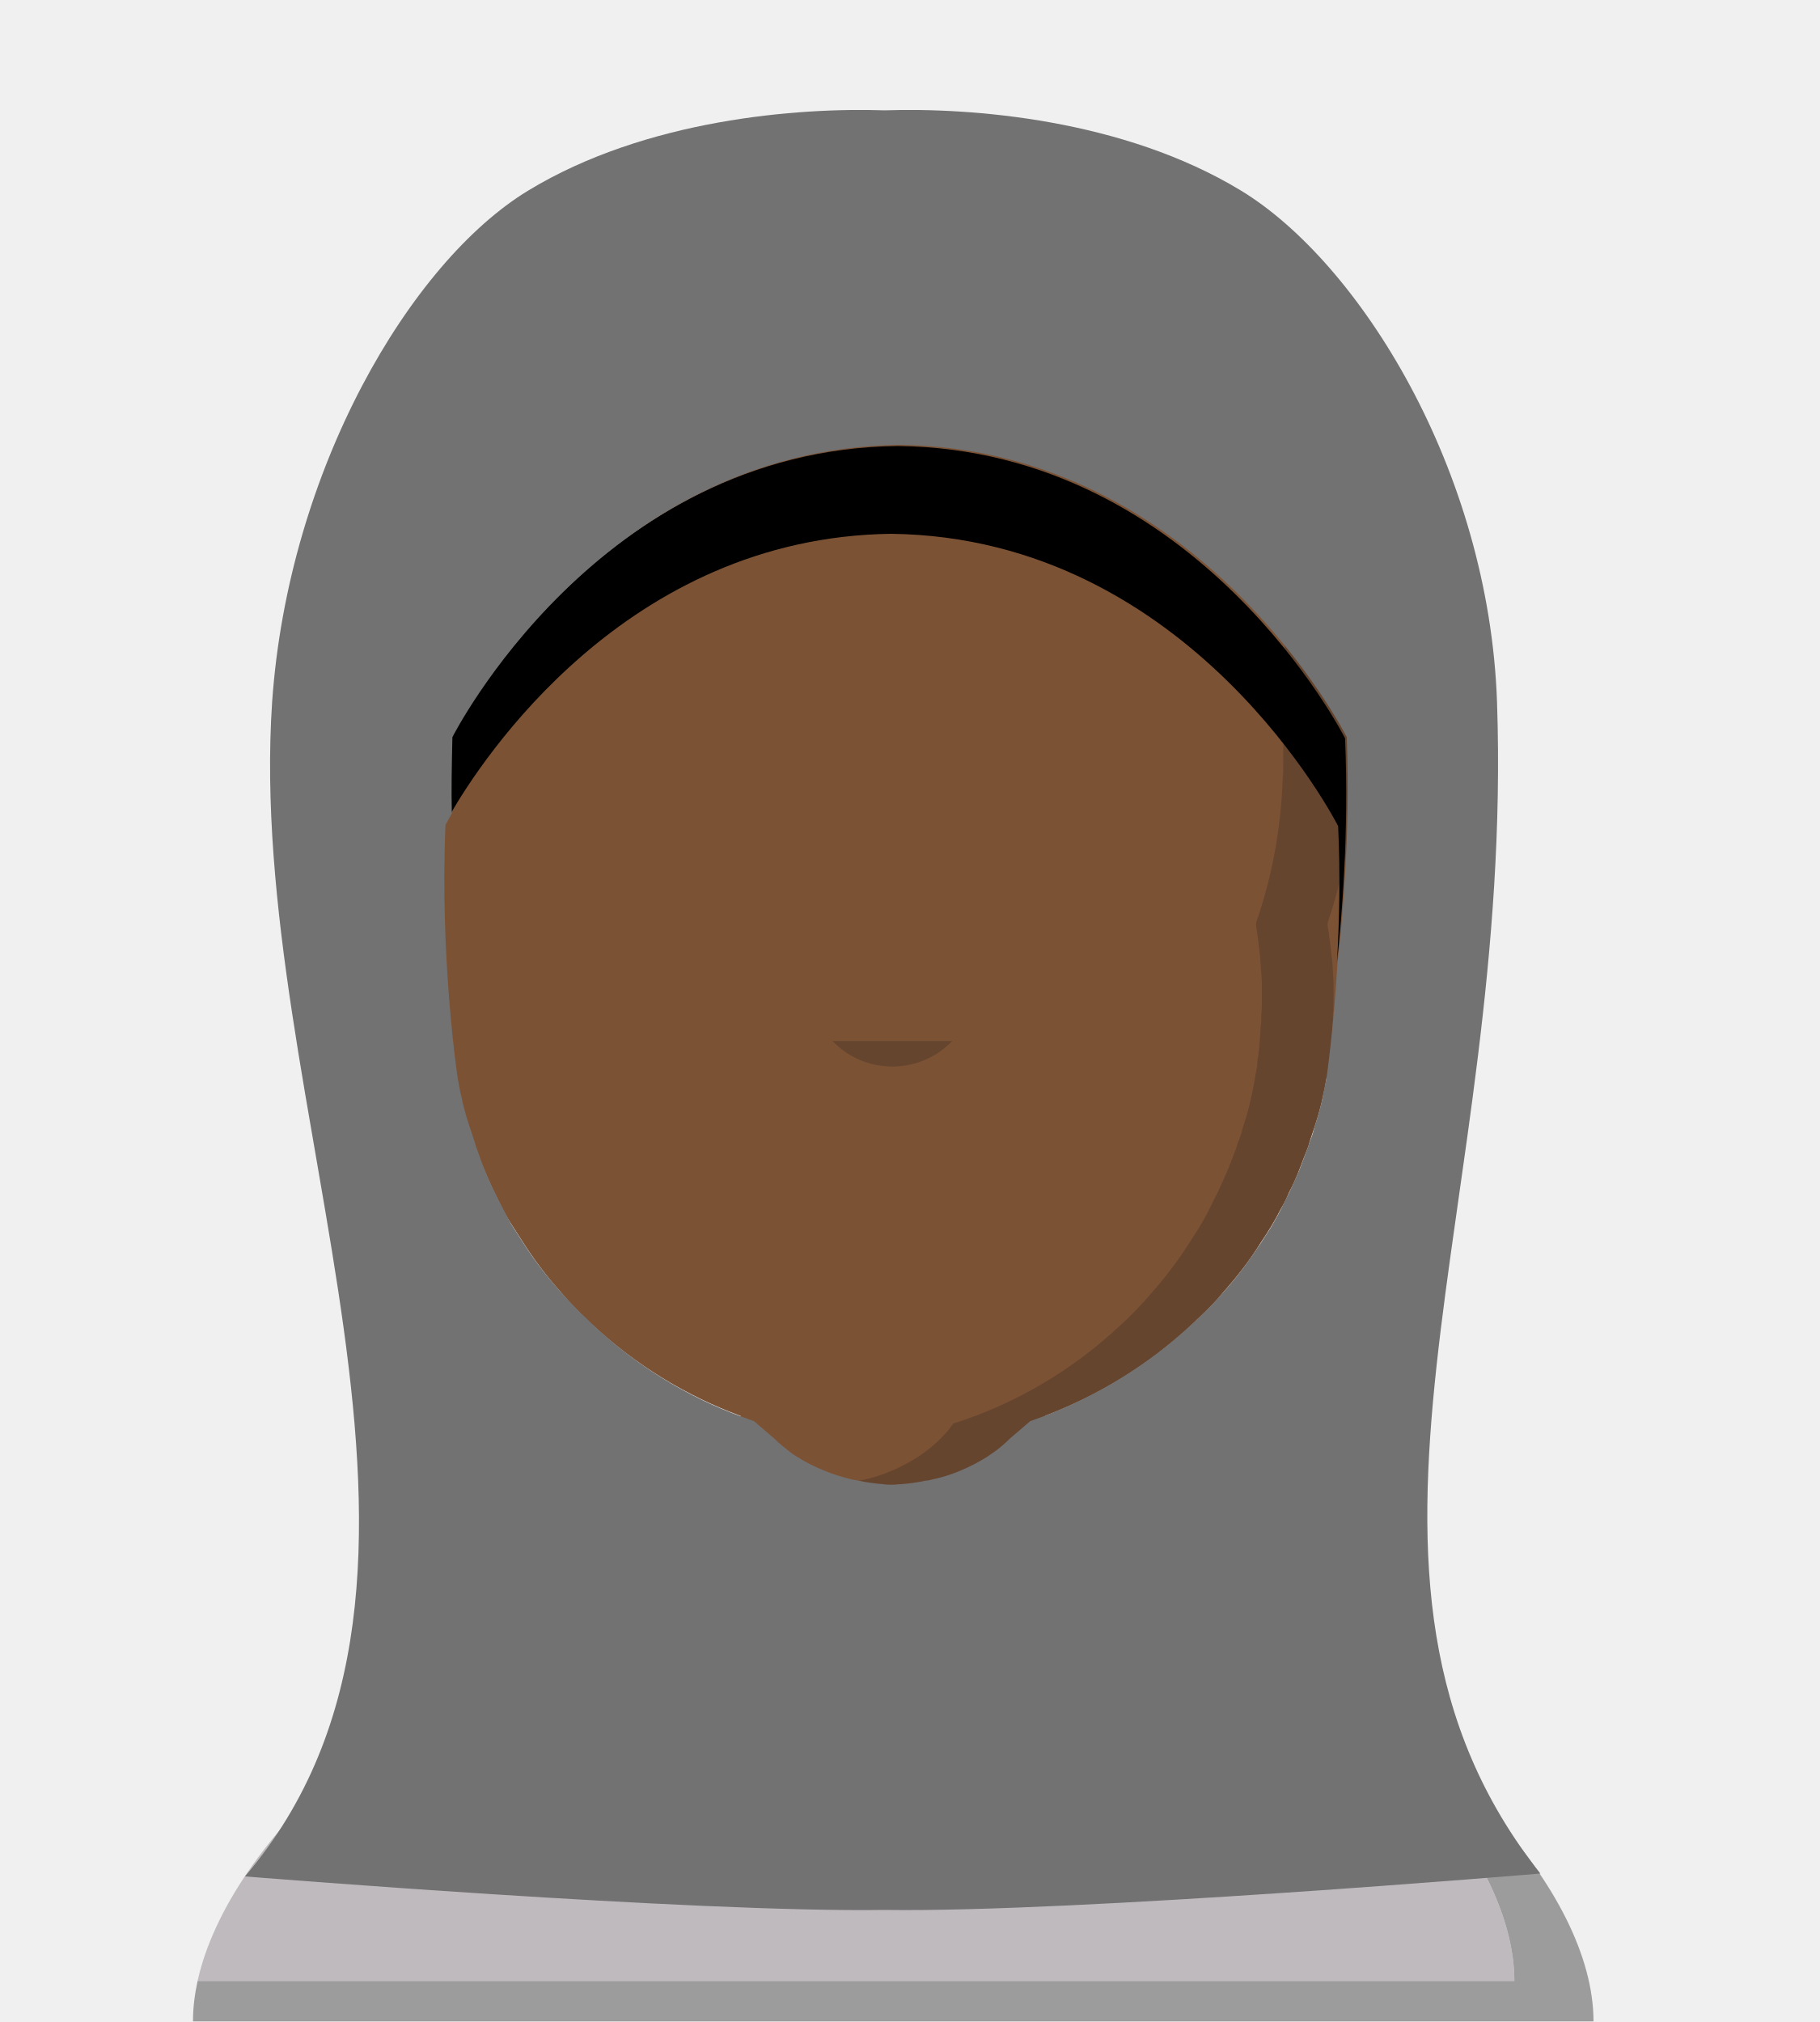
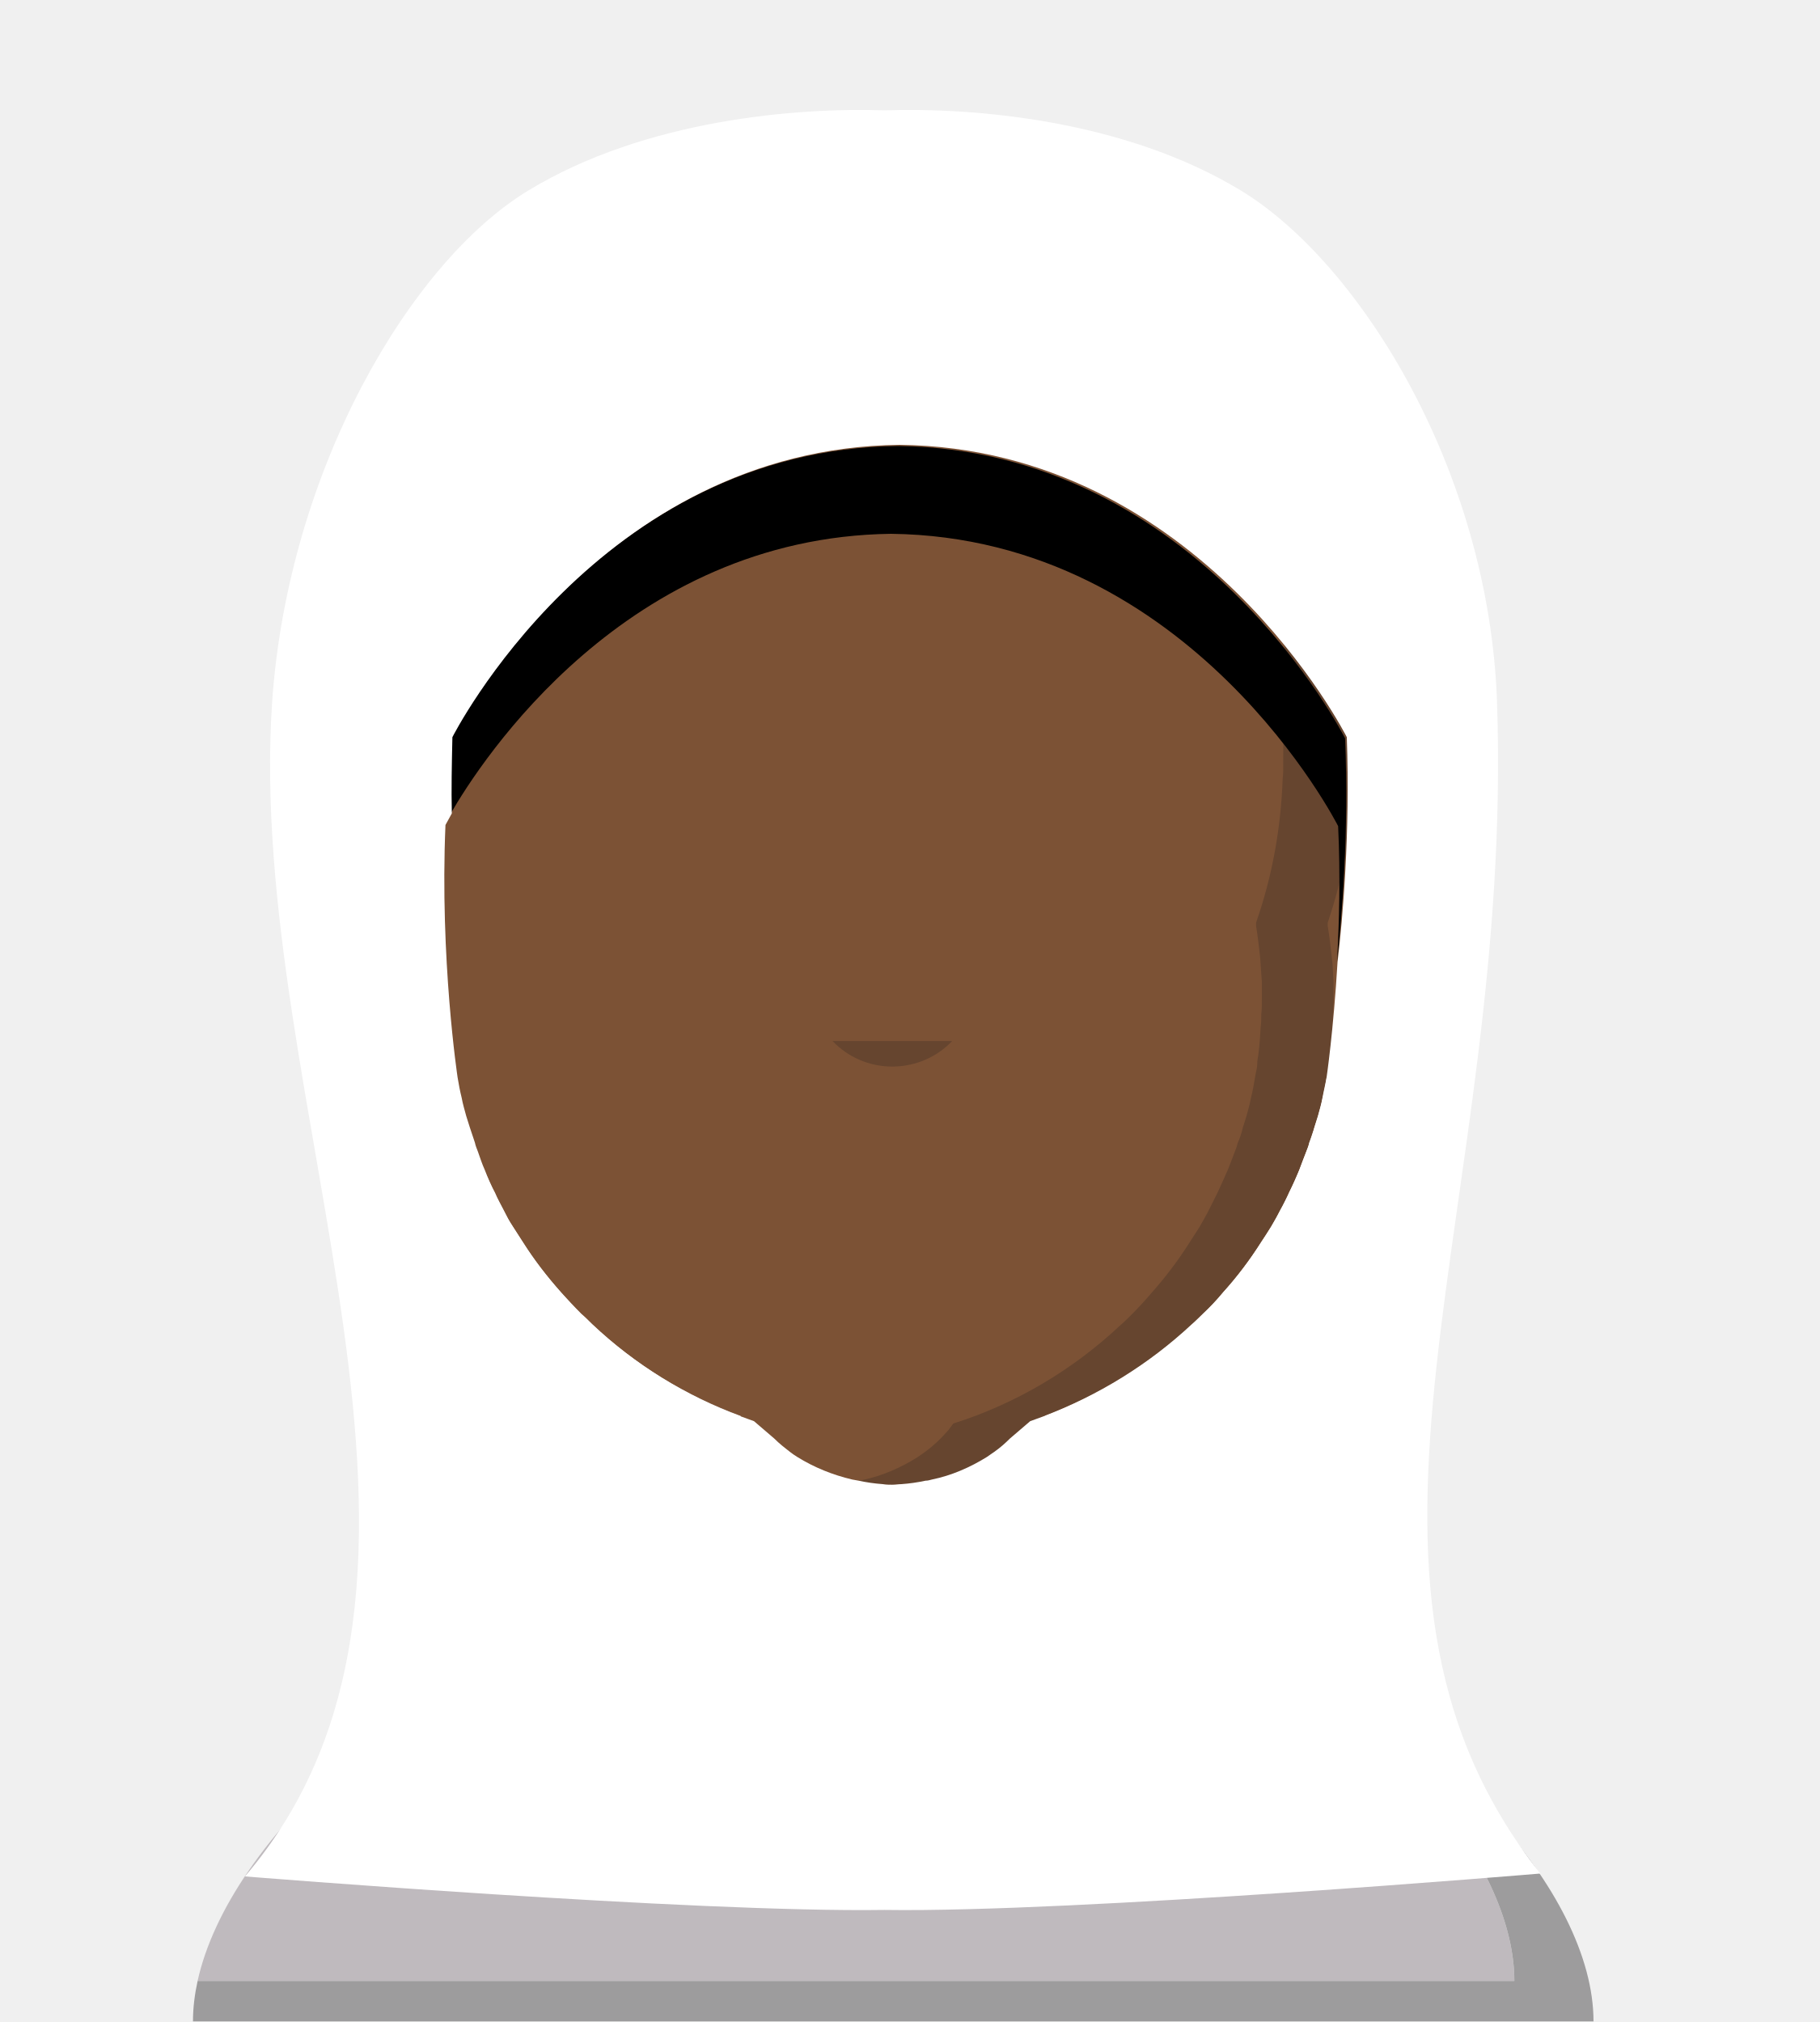
<svg xmlns="http://www.w3.org/2000/svg" version="1.1" id="adult19" x="0px" y="0px" viewBox="0 0 315 350" style="enable-background:new 0 0 315 350;" xml:space="preserve">
  <style type="text/css">
	.st0{fill:#BFBABE;}
	.st1{fill:#9D9C9D;}
	.st2{fill:#7C5235;}
	.st3{fill:#66452F;}
	.st4{fill:#3D3D3D;}
	.st5{fill:#52341A;}
	.st6{display:none;}
	.st7{display:inline;}
- 	.st8{fill:#727272;}
+ 	.st8{fill:#Fff;}
	.st9{fill:#000000;}
</style>
  <path id="shirt" class="st0" d="M262.1,342.9H34.2c5.4-24.5,37.7-54.5,78.9-67.6c13.4-4.3,27.4-6.5,41.5-6.6c14,0.1,28,2.3,41.3,6.6  c5.6,1.8,11.1,3.9,16.4,6.3c0,0,0,0,0.1,0C242,298.6,262.1,323.5,262.1,342.9" />
  <path id="Tracé_9712_6_" class="st1" d="M275.8,349.9H33.4c0-2.4,0.3-4.7,0.8-7h227.9c0-19.4-20.1-44.3-49.7-61.3   C249.3,298.2,275.8,327.6,275.8,349.9" />
  <path id="Tracé_9714_6_" class="st1" d="M195.9,275.3c-3.6,6.1-19.3,30.3-42.3,30.3s-37.3-24.1-40.6-30.2   c13.4-4.3,27.4-6.5,41.5-6.6C168.6,268.8,182.6,271,195.9,275.3" />
  <path id="face" class="st2" d="M234.5,132.5L234.5,132.5L234.5,132.5L234.5,132.5c0-0.3,0-0.6,0-0.9c0-46.2-35.9-83.7-80.1-83.7  s-80.1,37.5-80.1,83.7c0,0.3,0,0.6,0,0.9l0,0l0,0c-9.8,2.2-17.2,13.3-17.2,26.8c0,15,9.3,27.2,20.7,27.2c0.4,0,0.8,0,1.2-0.1  c0.2,1.2,0.4,2.3,0.7,3.5c0.2,1.1,0.5,2.1,0.8,3.2c0.2,0.6,0.3,1.3,0.6,1.9c0.2,0.9,0.5,1.8,0.9,2.7c0.1,0.5,0.3,1,0.5,1.5  c0.4,1.1,0.8,2.1,1.2,3.1c0.6,1.4,1.2,2.7,1.8,4c0.5,1,1,2,1.5,3s1.1,2,1.7,2.9s1.2,1.9,1.8,2.8c1.9,3,4.1,5.9,6.5,8.6  c1.1,1.3,2.3,2.6,3.5,3.8c0.6,0.6,1.2,1.2,1.9,1.8c7.5,7,16.3,12.4,25.8,15.9v25.8c0,13.1,10.3,23.9,23.4,24.6  c13.1-0.7,23.3-11.5,23.4-24.6V249c0.5-0.5,0.9-0.9,1.4-1.4l0,0c0.1,0,0.1-0.1,0.1-0.1c0.3-0.4,0.6-0.8,0.9-1.2  c10.8-3.5,20.6-9.3,28.9-17c0.6-0.6,1.2-1.2,1.9-1.8c1.2-1.2,2.4-2.4,3.5-3.8c2.4-2.7,4.6-5.5,6.5-8.6c0.6-0.9,1.2-1.8,1.8-2.8  s1.1-1.9,1.6-2.9c0.6-1,1.1-2,1.5-3c0.7-1.3,1.3-2.7,1.8-4c0.4-1.1,0.8-2.1,1.2-3.1c0.2-0.5,0.4-1,0.5-1.5c0.3-0.9,0.6-1.8,0.9-2.7  c0.2-0.6,0.4-1.3,0.6-1.9c0.3-1.1,0.6-2.1,0.8-3.2c0.3-1.2,0.5-2.3,0.7-3.5l0,0c0.4,0.1,0.8,0.1,1.3,0.1c11.4,0,20.7-12.2,20.7-27.2  C251.7,145.9,244.2,134.7,234.5,132.5z" />
  <path id="Tracé_9710_6_" class="st3" d="M57.1,159.3c0,15,9.3,27.2,20.7,27.2c0.4,0,0.8,0,1.3-0.1c0-0.2-0.1-0.4-0.1-0.6   c-9.3-2.6-16.4-13.5-16.4-26.6c0-2.8,0.3-5.6,1-8.3c1.4-6.6,5.2-12.4,10.7-16.2c0-0.7-0.1-1.5-0.1-2.3l0,0   c-7.7,1.8-13.9,9-16.2,18.5C57.5,153.7,57.1,156.5,57.1,159.3" />
  <path class="st3" d="M250.7,151c-2.3-9.5-8.5-16.8-16.2-18.5l0,0c0,0.8,0,1.5-0.1,2.3c5.5,3.8,9.4,9.6,10.7,16.2   c0.7,2.7,1,5.5,1,8.3c0,13.1-7,24-16.4,26.6c0.1-0.6,0.2-1.2,0.3-1.7c0.1-0.6,0.2-1.1,0.2-1.7c0.2-1.6,0.4-3.2,0.4-4.8   c0.1-0.7,0.1-1.4,0.1-2.1c0.1-0.9,0.1-1.9,0.1-2.8s0-1.9,0-2.8c-0.1-1.4-0.1-2.9-0.3-4.3c-0.2-1.8-0.4-3.6-0.7-5.4v-0.4v-0.2   c2.7-8,4.3-16.4,4.6-24.9c0-0.7,0.1-1.5,0.1-2.3l0,0v-0.9c0-16.6-4.7-32.9-13.7-46.9c2.7,11,1.3,26.4,1.3,46.9v0.9l0,0   c0,0.8,0,1.5-0.1,2.3c-0.3,8.5-1.8,16.9-4.6,24.9v0.2v0.4c0.3,1.8,0.5,3.6,0.7,5.4c0.1,1.4,0.2,2.8,0.3,4.3c0,0.9,0,1.8,0,2.8   c0,0.9,0,1.9-0.1,2.8c0,0.7,0,1.4-0.1,2.1c-0.1,1.6-0.2,3.3-0.4,4.8c-0.1,0.6-0.2,1.1-0.2,1.7s-0.2,1.2-0.3,1.8l-0.1,0.6   c-0.2,1.2-0.4,2.3-0.7,3.5c-0.2,1.1-0.5,2.1-0.8,3.2c-0.2,0.6-0.4,1.3-0.6,1.9c-0.2,0.9-0.5,1.8-0.9,2.7c-0.1,0.5-0.3,1-0.5,1.5   c-0.4,1.1-0.8,2.1-1.2,3.1c-0.6,1.4-1.2,2.7-1.8,4c-0.5,1-1,2-1.5,3s-1.1,2-1.6,2.9c-0.6,0.9-1.2,1.9-1.8,2.8   c-1.9,3-4.1,5.9-6.5,8.6c-1.1,1.3-2.3,2.6-3.5,3.8c-0.6,0.6-1.2,1.2-1.9,1.8c-8.2,7.7-18.1,13.6-28.9,17c-0.3,0.4-0.6,0.8-0.9,1.2   l-0.1,0.1l0,0c-1.2,1.4-2.5,2.6-4,3.7c-0.4,0.3-0.9,0.6-1.3,0.9c-2.9,1.8-6.1,3.2-9.5,3.9l-0.9,0.2h0.1c1.4,0.3,2.8,0.5,4.2,0.6   c0.6,0,1.2,0.1,1.9,0.1s1.2,0,1.9-0.1c1.4-0.1,2.8-0.3,4.2-0.6c0.4-0.1,0.7-0.1,1.1-0.2c3.4-0.8,6.6-2.1,9.5-3.9   c0.5-0.3,0.9-0.6,1.3-0.9c0.9-0.7,1.8-1.4,2.6-2.3V271c0,13.1-10.3,23.9-23.4,24.6c0.4,0.1,0.8,0.1,1.2,0.1h3.3   c13.6,0,24.6-11.1,24.7-24.7v-26c9.4-3.6,18.1-8.9,25.4-15.8c0.6-0.6,1.2-1.2,1.9-1.8c1.2-1.2,2.4-2.4,3.5-3.8   c2.4-2.7,4.6-5.5,6.5-8.6c0.6-0.9,1.2-1.8,1.8-2.8s1.1-1.9,1.6-2.9c0.6-1,1.1-2,1.5-3c0.7-1.3,1.3-2.7,1.8-4   c0.4-1.1,0.8-2.1,1.2-3.1c0.2-0.5,0.4-1,0.5-1.5c0.3-0.9,0.6-1.8,0.9-2.7c0.2-0.6,0.4-1.3,0.6-1.9c0.3-1.1,0.6-2.1,0.8-3.2   c0.3-1.2,0.5-2.3,0.7-3.5l0,0c0.4,0.1,0.8,0.1,1.3,0.1c11.4,0,20.7-12.2,20.7-27.2C251.7,156.5,251.3,153.7,250.7,151z" />
  <path id="Tracé_9722_6_" class="st3" d="M144.1,180.2c5.4,5.7,14.5,5.9,20.2,0.5c0.2-0.2,0.3-0.3,0.5-0.5" />
  <path id="hair-dark" class="st9" d="M232.8,127.8c0,0-25.2-50-77.4-50.6c-52.2,0.6-77.4,50.6-77.4,50.6c-0.2,4.5-0.2,9-0.1,13.2  c5.4-9.4,30.4-48,76.3-48.6c52.2,0.6,77.4,50.6,77.4,50.6c0.4,8.5,0.2,16.7-0.2,23.6C232.2,159.3,233.5,144.2,232.8,127.8z" />
  <path id="hair-light" class="st8" d="M259.1,121.5c-1.4-40.2-23.9-76.1-44.3-88.5c-20.4-12.4-46.7-14.4-61.7-13.9  c-14.9-0.5-41.3,1.5-61.7,13.9c-20.4,12.4-41.5,48.3-44.3,88.5c-4.7,69.8,39.3,151.7-4.7,203.3c0,0,77.6,6.3,110.7,5.8  c33,0.5,113.5-6.3,113.5-6.3h0C225.7,272.6,262.1,209.2,259.1,121.5z M231.5,166.5C231.5,166.5,231.5,166.5,231.5,166.5  c-0.7,11.9-1.9,20-1.9,20c-0.2,1.2-0.5,2.3-0.7,3.5c-0.2,1.1-0.5,2.1-0.8,3.2c-0.2,0.6-0.4,1.3-0.6,1.9c-0.2,0.9-0.5,1.8-0.9,2.7  c-0.1,0.5-0.3,1-0.5,1.5c-0.4,1.1-0.8,2.1-1.2,3.2c-0.6,1.4-1.2,2.7-1.8,4c-0.5,1-1,2-1.5,3c-0.5,1-1.1,2-1.6,2.9  c-0.6,0.9-1.2,1.9-1.8,2.8c-2,3-4.1,5.9-6.5,8.5c-1.1,1.3-2.3,2.6-3.5,3.7c-0.6,0.6-1.2,1.2-1.9,1.8c-7.5,7-16.3,12.4-25.8,16  l-2.2,0.8l-3.5,3c-0.8,0.8-1.7,1.6-2.7,2.3c-0.4,0.3-0.9,0.6-1.3,0.9c-2.9,1.8-6.1,3.2-9.5,3.9c-0.4,0.1-0.7,0.2-1.1,0.2  c-1.4,0.3-2.8,0.5-4.2,0.6c-0.5,0-1,0.1-1.6,0.1h0c-0.5,0-1,0-1.6-0.1c-1.4-0.1-2.8-0.3-4.2-0.6c-0.4-0.1-0.7-0.1-1.1-0.2  c-3.4-0.8-6.6-2.1-9.5-3.9c-0.5-0.3-0.9-0.6-1.3-0.9c-0.9-0.7-1.8-1.4-2.7-2.3l-3.5-3l-2.2-0.8c-9.6-3.5-18.4-9-25.8-16  c-0.6-0.6-1.2-1.2-1.9-1.8c-1.2-1.2-2.4-2.5-3.5-3.7c-2.4-2.7-4.6-5.5-6.5-8.5c-0.6-0.9-1.2-1.9-1.8-2.8c-0.6-0.9-1.1-1.9-1.6-2.9  c-0.5-1-1.1-2-1.5-3c-0.7-1.3-1.3-2.7-1.8-4c-0.5-1.1-0.8-2.1-1.2-3.2c-0.2-0.5-0.4-1-0.5-1.5c-0.3-0.9-0.6-1.8-0.9-2.7  c-0.2-0.6-0.4-1.3-0.6-1.9c-0.3-1.1-0.6-2.1-0.8-3.2c-0.3-1.2-0.5-2.3-0.7-3.5c0,0-3.1-20.5-2.1-43.7c0,0,0.4-0.7,1.1-2c0,0,0,0,0,0  c-0.1-4.2,0-8.6,0.1-13.2c0,0,25.2-50,77.4-50.6c52.2,0.6,77.4,50.6,77.4,50.6C233.7,144,232.4,159.1,231.5,166.5z" />
  <g class="st5" />
  <g id="glasses" class="st6">
    <path id="glasses1" class="st7" d="M74.8,142.4c2.8,2.7,3,10.5,3,10.5c2.8,22.3,13.3,27.7,30.4,27.7s20.8-3.8,25.7-7.6   c4.9-3.9,8.6-17.6,10.2-22.4c1.6-4.9,8.9-5.3,8.9-5.3s7.4,0.5,8.9,5.3c1.6,4.9,5.3,18.6,10.2,22.4c4.9,3.9,8.6,7.6,25.7,7.6   s27.5-5.4,30.4-27.7c0,0,0.3-7.8,3-10.5s4.1-2.7,4.1-4.9s4-5.7-7.2-6.5c-11.1-0.8-16.6-2-28.4-2c-11.9,0-30.7,0.1-33.9,3.3   c-3.2,3.2-7,4.1-13.6,4.1s-9-1-12.1-4.1s-22-3.3-33.9-3.3s-17.3,1.2-28.4,2s-7.2,4.3-7.2,6.5S72,139.7,74.8,142.4z M175,135.5   c10.2-3.1,35.2-4.1,46.3-0.5c0,0,4.5,1.2,4.4,7.4c-0.1,6.3-2.6,19.9-4.4,23.8s-3.6,11.2-23.9,11.8s-27.2-10.2-29.4-20   C165.7,148.4,164.8,138.6,175,135.5z M85.3,135.1c11-3.7,36.1-2.7,46.3,0.5s9.3,12.9,7.1,22.6c-2.2,9.8-9.1,20.5-29.4,20   c-20.3-0.6-22.1-7.8-23.9-11.8s-4.3-17.6-4.4-23.8C80.8,136.2,85.3,135.1,85.3,135.1z" />
    <path id="glasses2" class="st7" d="M235.4,142.1c-1.7-5.6-5.3-9.7-10.6-12.1c-5.4-2.4-12.2-3.6-20.4-3.6c-11.2,0-23.1,2.3-25.9,3.5   c-0.1,0-0.2,0.1-0.4,0.1c-5.7,2.4-9.6,6.1-11.9,10.9c-11.4-4.5-22.8-1.5-27.2,0.1c-2.2-4.8-6.2-8.6-11.9-10.9   c-0.1-0.1-0.3-0.1-0.4-0.2c-2.8-1.2-14.6-3.5-25.8-3.5c-8.2,0-15,1.2-20.4,3.6c-5.3,2.4-8.9,6.5-10.6,12.1c-2.5-0.1-7-0.2-7,1.2   c0,1.3,3.7,2,6.3,2.3c0,0.1,0,0.1,0,0.2c-1,7.1,0.8,13.6,1.6,15.9v0.5L71,163c6.8,16.3,19,26,33.5,26h0.3c0.3,0,27-0.6,34.6-26.5   c1.7-5.9,2.2-11.3,1.4-15.9c3.6-1.3,13.9-4.3,23.9-0.1c-0.8,4.6-0.3,10.2,1.4,16.1c7.6,25.9,34.3,26.4,34.6,26.4h0.3   c14.5,0,26.7-9.7,33.4-26.1l0.2-0.6v-0.6c0.8-2.3,2.7-8.8,1.6-15.9c0-0.1,0-0.2,0-0.3c2.5-0.4,5.6-1.1,5.6-2.2   C241.8,142,238,141.9,235.4,142.1z M135.9,160.5c-6.3,21.2-27.4,22.6-31.1,22.6s-20.8,0.3-30.3-22.6c0,0-7.4-20.1,7.4-26.6   c14.7-6.5,41-1.2,43.7,0C128.4,135.1,142.2,139.4,135.9,160.5z M231.1,160.5c-9.4,22.9-26.5,22.6-30.3,22.6s-24.8-1.4-31.1-22.6   c-6.3-21.1,7.6-25.4,10.3-26.6c2.7-1.2,29-6.5,43.7,0C238.4,140.5,231.1,160.5,231.1,160.5z" />
    <path id="glasses3" class="st7" d="M82.8,167.8c3.7,1.6,37.7,8.9,52.3,2.9c14.6-5.9,6.6-20.3,18.4-19.9c11.8-0.4,3.9,14,18.4,19.9   c14.6,5.9,48.5-1.4,52.3-2.9c3.7-1.6,3.6-10,4.7-12.6s6.5-4.3,6.5-4.3v-13.6c-7.8-3.7-47-1.8-56.5,0s-24.9,5.3-24.9,5.3   s-14.8-3.5-24.2-5.3s-49.8-3.7-55.3,0v13.6c0,0,3.8,1.8,5,4.3C80.8,157.8,79.1,166.2,82.8,167.8z M164.6,144.9   c2.9-2.3,22.5-8.1,53.4-5.7c1.7,0.1,5.6,1.3,5.7,3.8s0.1,16-0.7,17.8s-1.3,6-18.6,8.4s-31.8,0.5-35.5-4.5   C165.1,159.7,161.7,147.1,164.6,144.9z M83.4,143c0.1-2.5,4-3.7,5.7-3.8c31-2.4,50.5,3.4,53.5,5.7c2.9,2.3-0.6,14.9-4.3,19.9   s-18.3,6.9-35.5,4.5c-17.3-2.4-17.8-6.5-18.6-8.4C83.2,158.9,83.2,145.5,83.4,143z" />
  </g>
  <g id="facial-hair" class="st6">
    <path id="beard" class="st5 st7" d="M204.9,218.4c-11.8,8.4-31.8,8.5-37.3,0.4c-1.7-2.5-1.8-5.5-1.5-8c-1.8,0.2-6.8,0.3-11.8,0.3   s-10.1-0.1-11.8-0.3c0.3,2.4,0.1,5.1-1.4,7.5c-5.5,8.4-27.9,9.5-38.4-0.7c-12.9-12.5-14.2-48.2-17.9-60.8c-0.1-0.2-0.2-0.7-0.3-0.7   c-2.3-0.2-9.6,54.9,2.8,69.3c1.6,2.5,11.7,18.6,23.7,26.2c0.4-1.4-1-2.4-0.5-3.7c5.7,8.5,11.4,11.9,21.3,16.9c-1-2.3,0,0-0.7-2.3   c4.7,7.9,22.5,12.5,23.3,12.4c0.8,0.1,18.6-4.5,23.3-12.4c-0.7,2.3,0.4,0-0.7,2.3c9.9-5,15.5-8.4,21.2-16.9   c0.5,1.3-0.9,2.3-0.5,3.7c12-7.7,21.1-22.4,23.7-26.2c13.2-15.3,5.8-55.7,3.9-64.9c0-0.1-0.2-1-0.5-1.1   C222.4,159.2,226.1,203.2,204.9,218.4z" />
    <path id="mustache" class="st5 st7" d="M177.6,186.9c-6.5-1.1-17.4-2.6-23.5,1.2c-6.1-3.8-17.1-2.3-23.5-1.2c-8.1,1.2-13.9,7.6-20,13.4   c-2.4,2.3-5,4.6-8.3,5.9c5.3,3.4,21.3-2.3,24.1-4c-0.3,0.9-0.2,2.4-0.5,3.2c4.1,1,10.4-2.6,13.4-6.1c-0.3,1.3-0.1,3.2-0.8,4.6   c3.6,0.6,14.1-2.4,15.5-4.1c1.4,1.8,12,4.8,15.5,4.1c-0.6-1.3-0.5-3.2-0.8-4.6c3.1,3.4,9.3,7.1,13.4,6.1c-0.3-0.9-0.2-2.4-0.5-3.2   c2.8,1.7,18.8,7.4,24.1,4c-3.2-1.3-5.9-3.6-8.3-5.9C191.5,194.5,185.7,188.1,177.6,186.9z" />
    <g id="mustache-beard" class="st7">
      <path class="st5" d="M204.9,218.4c-11.8,8.4-31.8,8.5-37.3,0.4c-1.7-2.5-1.8-5.5-1.5-8c-1.8,0.2-6.8,0.3-11.8,0.3    s-10.1-0.1-11.8-0.3c0.3,2.4,0.1,5.1-1.4,7.5c-5.5,8.4-27.9,9.5-38.4-0.7c-12.9-12.5-14.2-48.2-17.9-60.8    c-0.1-0.2-0.2-0.7-0.3-0.7c-2.3-0.2-9.6,54.9,2.8,69.3c1.6,2.5,11.7,18.6,23.7,26.2c0.4-1.4-1-2.4-0.5-3.7    c5.7,8.5,11.4,11.9,21.3,16.9c-1-2.3,0,0-0.7-2.3c4.7,7.9,22.5,12.5,23.3,12.4c0.8,0.1,18.6-4.5,23.3-12.4c-0.7,2.3,0.4,0-0.7,2.3    c9.9-5,15.5-8.4,21.2-16.9c0.5,1.3-0.9,2.3-0.5,3.7c12-7.7,21.1-22.4,23.7-26.2c13.2-15.3,5.8-55.7,3.9-64.9c0-0.1-0.2-1-0.5-1.1    C222.4,159.2,226.1,203.2,204.9,218.4z" />
      <path class="st5" d="M177.6,186.9c-6.5-1.1-17.4-2.6-23.5,1.2c-6.1-3.8-17.1-2.3-23.5-1.2c-8.1,1.2-13.9,7.6-20,13.4    c-2.4,2.3-5,4.6-8.3,5.9c5.3,3.4,21.3-2.3,24.1-4c-0.3,0.9-0.2,2.4-0.5,3.2c4.1,1,10.4-2.6,13.4-6.1c-0.3,1.3-0.1,3.2-0.8,4.6    c3.6,0.6,14.1-2.4,15.5-4.1c1.4,1.8,12,4.8,15.5,4.1c-0.6-1.3-0.5-3.2-0.8-4.6c3.1,3.4,9.3,7.1,13.4,6.1c-0.3-0.9-0.2-2.4-0.5-3.2    c2.8,1.7,18.8,7.4,24.1,4c-3.2-1.3-5.9-3.6-8.3-5.9C191.5,194.5,185.7,188.1,177.6,186.9z" />
    </g>
  </g>
</svg>
